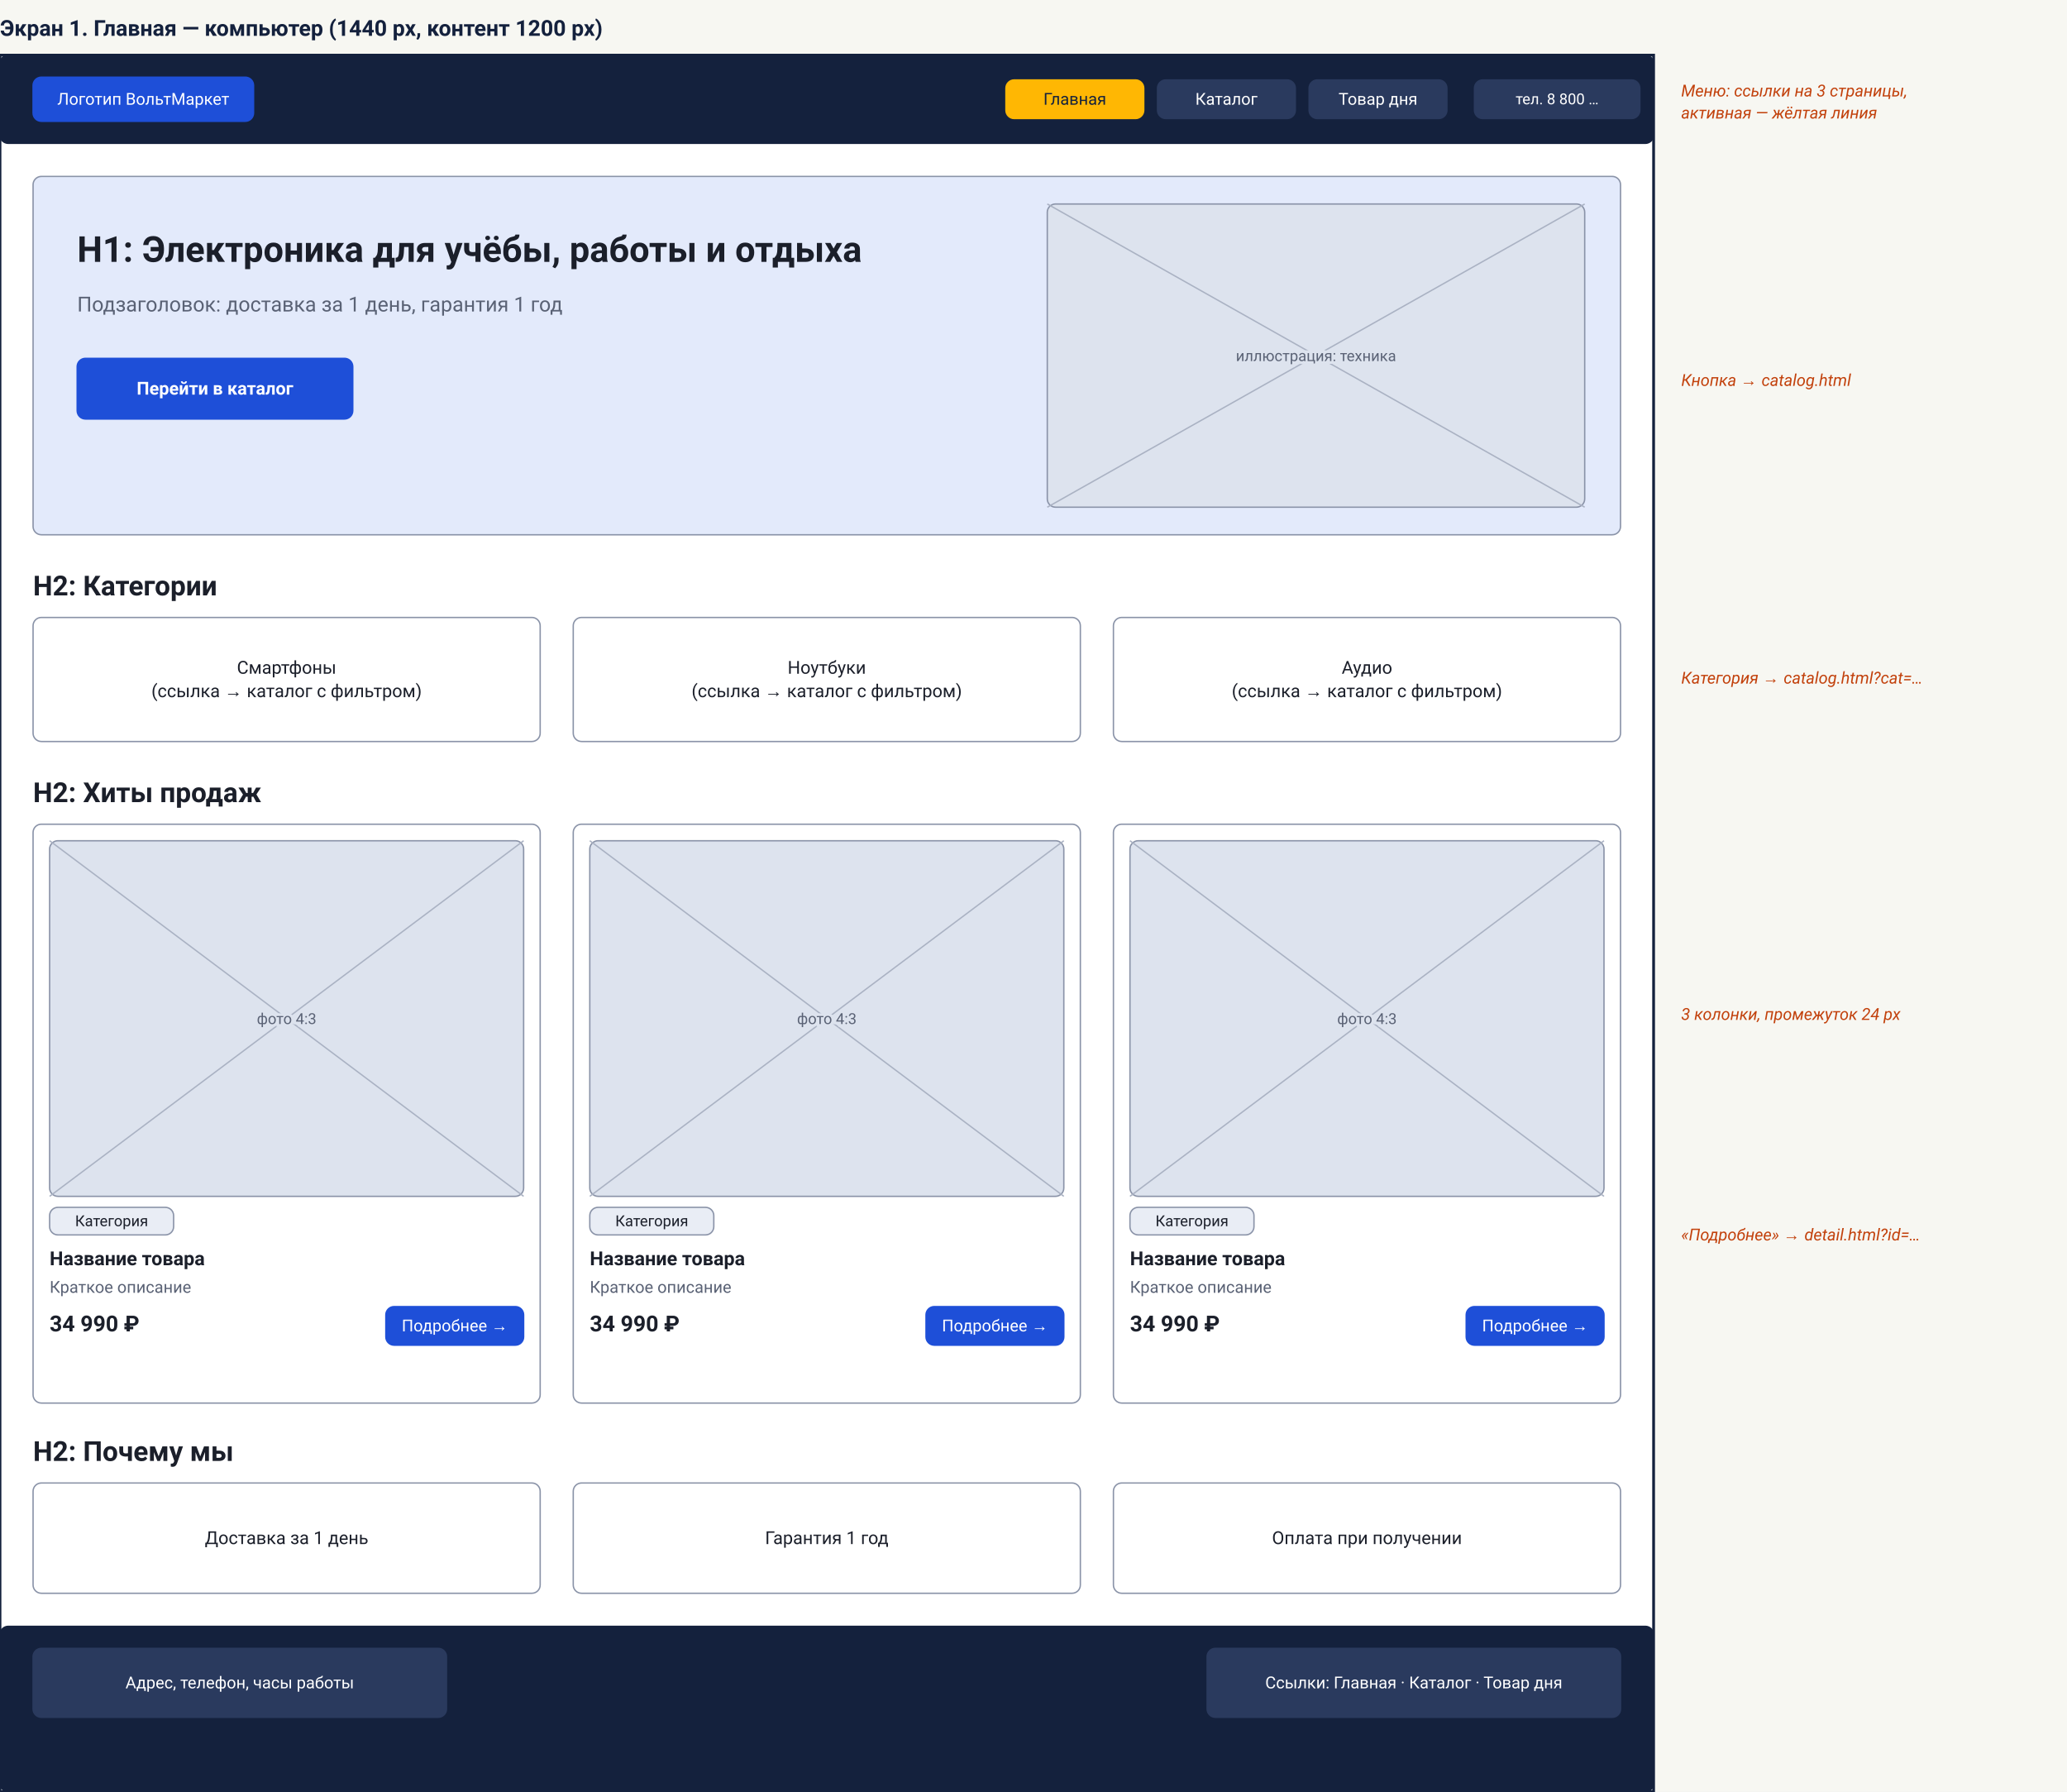
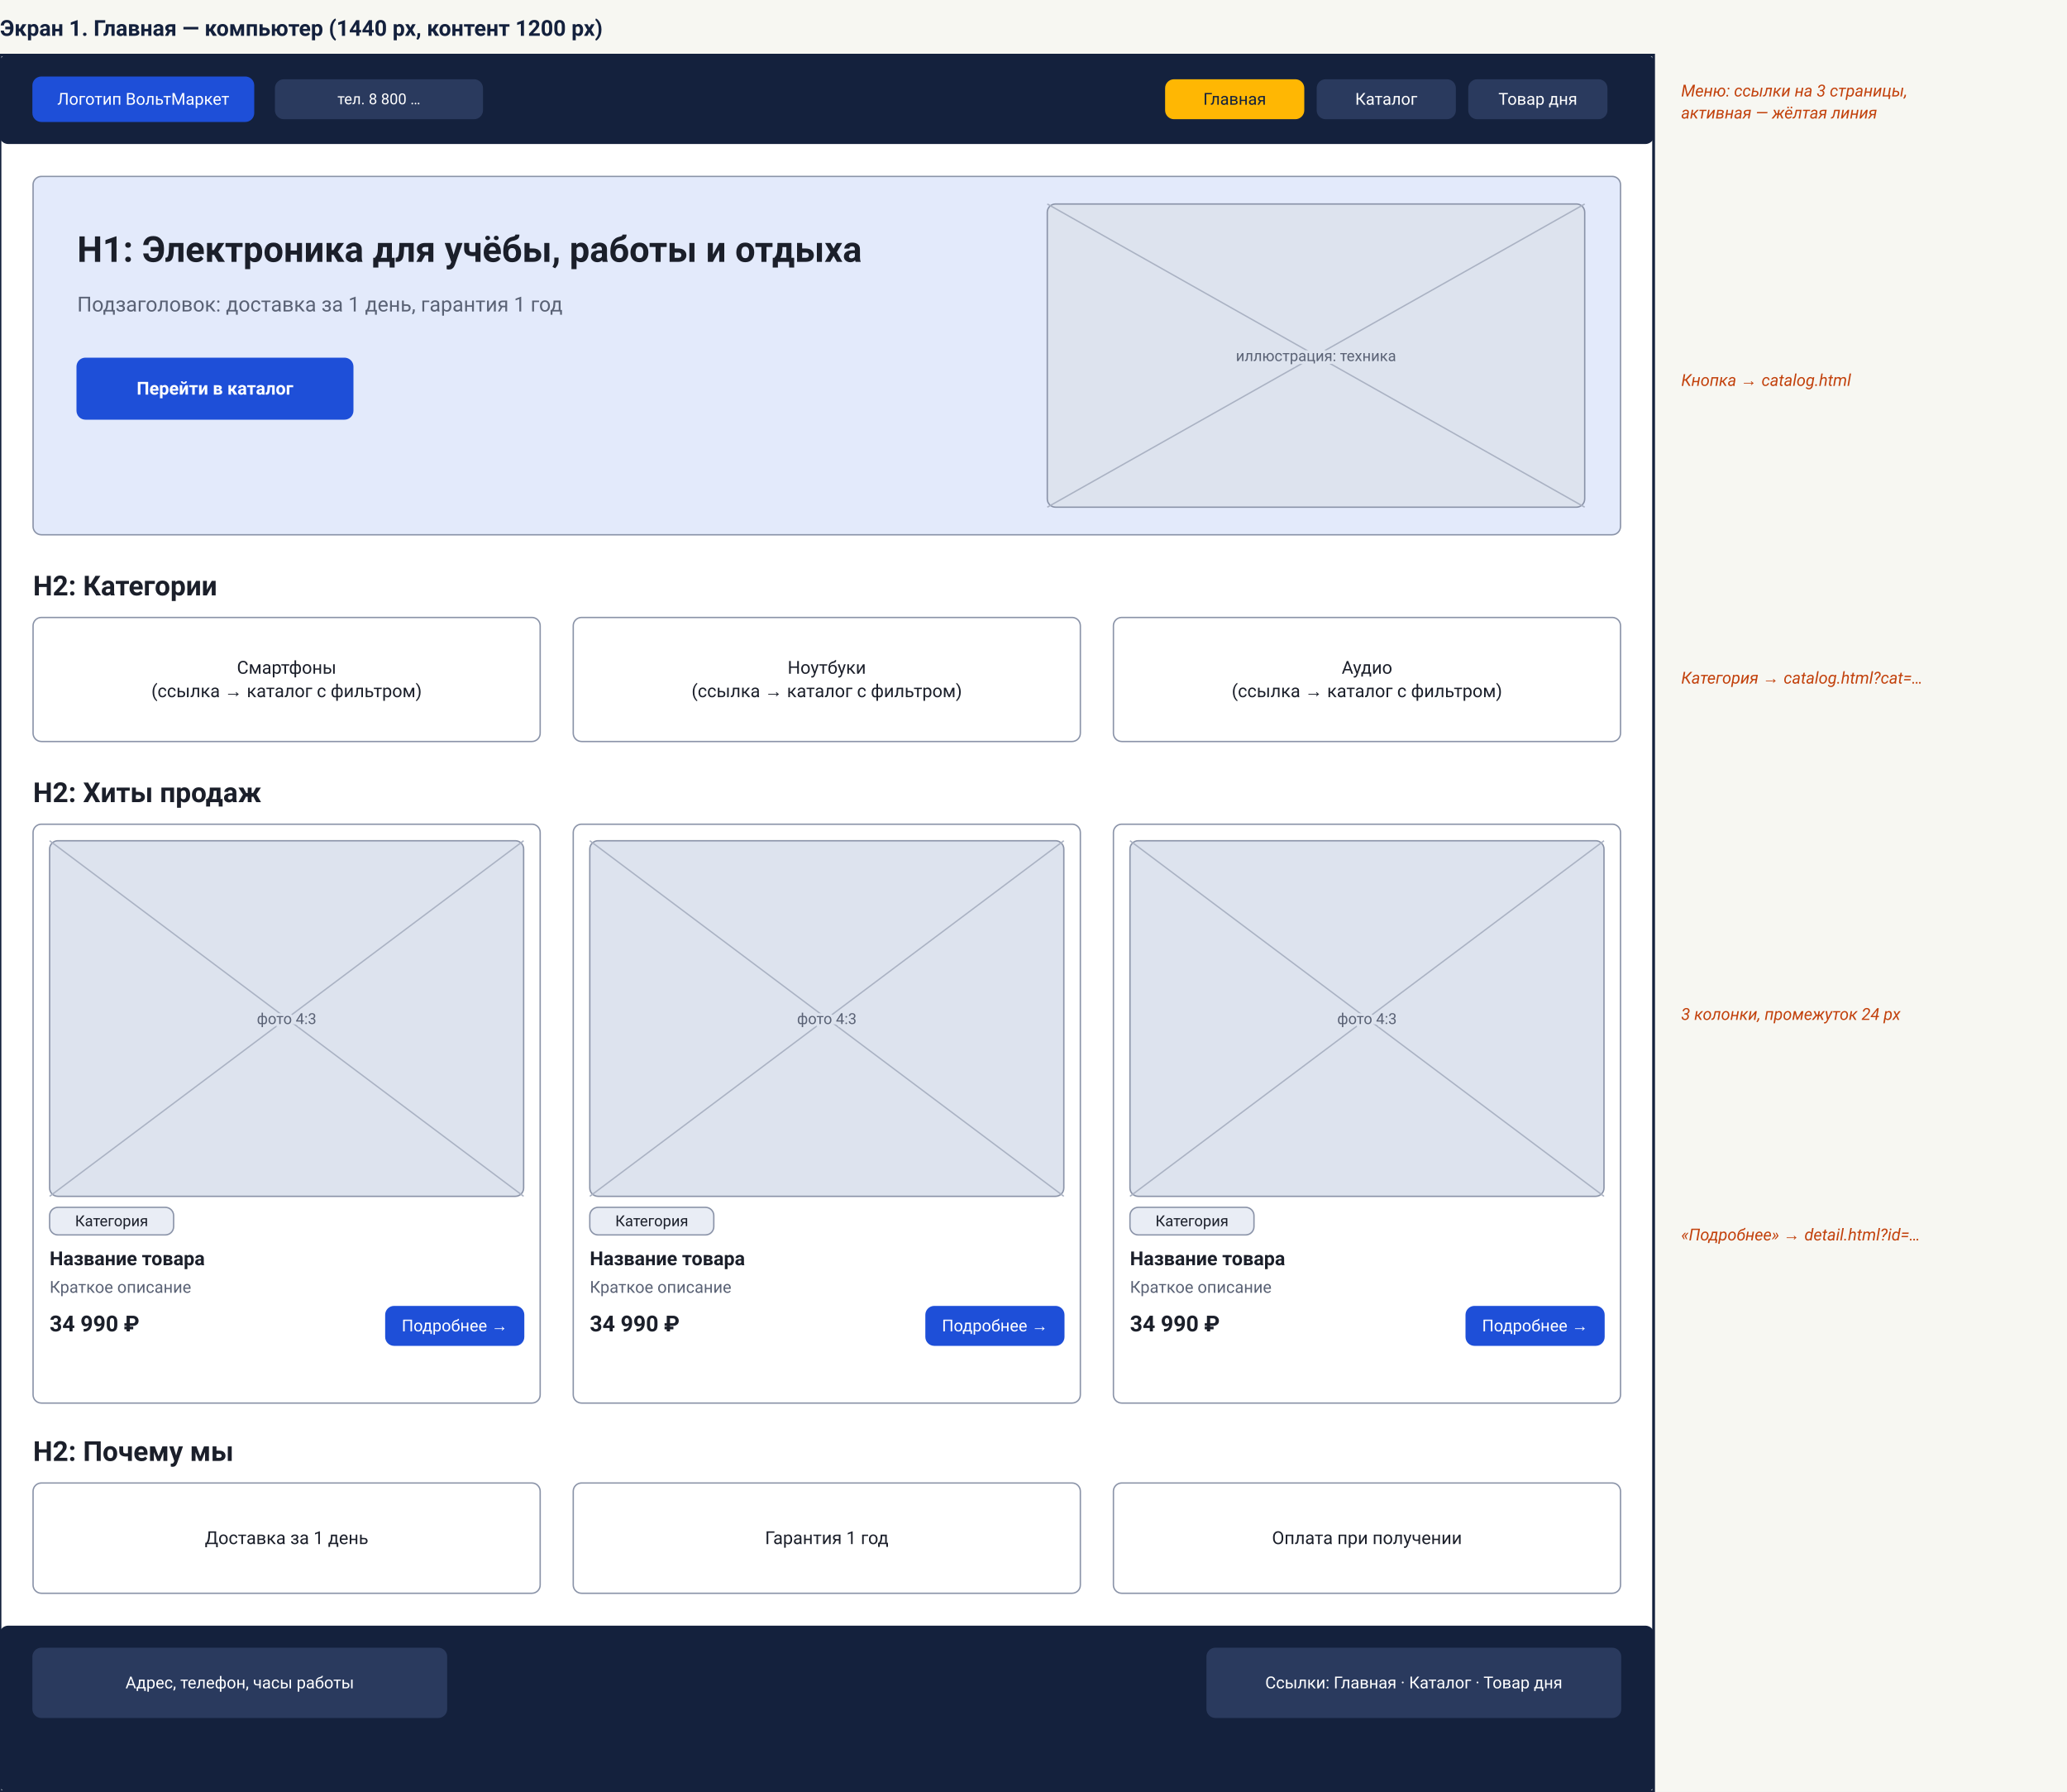
<svg xmlns="http://www.w3.org/2000/svg" width="1500" height="1300" viewBox="0 -40 1500 1300" font-family="Segoe UI, Roboto, Arial, sans-serif">
  <rect x="0" y="-40" width="1500" height="1300" fill="#F7F7F2" />
  <text x="0" y="-14" font-size="16" font-weight="700" fill="#14213D">Экран 1. Главная — компьютер (1440 px, контент 1200 px)</text>
  <rect x="0" y="0" width="1200" height="1260" fill="#ffffff" stroke="#14213D" stroke-width="2" />
  <rect x="0" y="0" width="1200" height="64" rx="6" fill="#14213D" stroke="#14213D" />
  <rect x="24" y="16" width="160" height="32" rx="6" fill="#1E4FD8" stroke="#1E4FD8" />
  <text x="104.0" y="36.0" text-anchor="middle" font-size="12" fill="#fff">Логотип ВольтМаркет</text>
-   <rect x="730" y="18" width="100" height="28" rx="6" fill="#FFB703" stroke="#FFB703" />
-   <text x="780.0" y="36.0" text-anchor="middle" font-size="12" fill="#14213D">Главная</text>
-   <rect x="840" y="18" width="100" height="28" rx="6" fill="#2A3A5E" stroke="#2A3A5E" />
-   <text x="890.0" y="36.0" text-anchor="middle" font-size="12" fill="#fff">Каталог</text>
-   <rect x="950" y="18" width="100" height="28" rx="6" fill="#2A3A5E" stroke="#2A3A5E" />
-   <text x="1000.0" y="36.0" text-anchor="middle" font-size="12" fill="#fff">Товар дня</text>
-   <rect x="1070" y="18" width="120" height="28" rx="6" fill="#2A3A5E" stroke="#2A3A5E" />
-   <text x="1130.0" y="35.667" text-anchor="middle" font-size="11" fill="#fff">тел. 8 800 …</text>
+   <rect x="200" y="18" width="150" height="28" rx="6" fill="#2A3A5E" stroke="#2A3A5E" />
+   <text x="275.0" y="35.667" text-anchor="middle" font-size="11" fill="#fff">тел. 8 800 …</text>
+   <rect x="846" y="18" width="100" height="28" rx="6" fill="#FFB703" stroke="#FFB703" />
+   <text x="896.0" y="36.0" text-anchor="middle" font-size="12" fill="#14213D">Главная</text>
+   <rect x="956" y="18" width="100" height="28" rx="6" fill="#2A3A5E" stroke="#2A3A5E" />
+   <text x="1006.0" y="36.0" text-anchor="middle" font-size="12" fill="#fff">Каталог</text>
+   <rect x="1066" y="18" width="100" height="28" rx="6" fill="#2A3A5E" stroke="#2A3A5E" />
+   <text x="1116.0" y="36.0" text-anchor="middle" font-size="12" fill="#fff">Товар дня</text>
  <rect x="24" y="88" width="1152" height="260" rx="6" fill="#E3EAFB" stroke="#8A93A8" />
  <text x="56" y="150" font-size="26" font-weight="700" fill="#1B1F2A" text-anchor="start">H1: Электроника для учёбы, работы и отдыха</text>
  <text x="56" y="186" font-size="15" fill="#5A6275" text-anchor="start">Подзаголовок: доставка за 1 день, гарантия 1 год</text>
  <rect x="56" y="220" width="200" height="44" rx="6" fill="#1E4FD8" stroke="#1E4FD8" />
  <text x="156.0" y="246.333" text-anchor="middle" font-size="13" font-weight="700" fill="#fff">Перейти в каталог</text>
  <rect x="760" y="108" width="390" height="220" rx="6" fill="#DDE3EE" stroke="#8A93A8" />
  <line x1="760" y1="108" x2="1150" y2="328" stroke="#AAB2C3" />
  <line x1="1150" y1="108" x2="760" y2="328" stroke="#AAB2C3" />
  <text x="955.0" y="222.0" text-anchor="middle" font-size="11" fill="#5A6275" style="paint-order:stroke" stroke="#DDE3EE" stroke-width="4">иллюстрация: техника</text>
  <text x="24" y="392" font-size="20" font-weight="700" fill="#1B1F2A" text-anchor="start">H2: Категории</text>
  <rect x="24" y="408" width="368" height="90" rx="6" fill="#fff" stroke="#8A93A8" />
  <text x="208.0" y="448.833" text-anchor="middle" font-size="13" fill="#1B1F2A">Смартфоны</text>
  <text x="208.0" y="465.833" text-anchor="middle" font-size="13" fill="#1B1F2A">(ссылка → каталог с фильтром)</text>
  <rect x="416" y="408" width="368" height="90" rx="6" fill="#fff" stroke="#8A93A8" />
  <text x="600.0" y="448.833" text-anchor="middle" font-size="13" fill="#1B1F2A">Ноутбуки</text>
  <text x="600.0" y="465.833" text-anchor="middle" font-size="13" fill="#1B1F2A">(ссылка → каталог с фильтром)</text>
  <rect x="808" y="408" width="368" height="90" rx="6" fill="#fff" stroke="#8A93A8" />
  <text x="992.0" y="448.833" text-anchor="middle" font-size="13" fill="#1B1F2A">Аудио</text>
  <text x="992.0" y="465.833" text-anchor="middle" font-size="13" fill="#1B1F2A">(ссылка → каталог с фильтром)</text>
  <text x="24" y="542" font-size="20" font-weight="700" fill="#1B1F2A" text-anchor="start">H2: Хиты продаж</text>
  <rect x="24" y="558" width="368" height="420" rx="6" fill="#fff" stroke="#8A93A8" />
  <rect x="36" y="570" width="344" height="258" rx="6" fill="#DDE3EE" stroke="#8A93A8" />
  <line x1="36" y1="570" x2="380" y2="828" stroke="#AAB2C3" />
  <line x1="380" y1="570" x2="36" y2="828" stroke="#AAB2C3" />
  <text x="208.0" y="703.0" text-anchor="middle" font-size="11" fill="#5A6275" style="paint-order:stroke" stroke="#DDE3EE" stroke-width="4">фото 4:3</text>
  <rect x="36" y="836" width="90" height="20" rx="6" fill="#E9EDF5" stroke="#8A93A8" />
  <text x="81.0" y="849.667" text-anchor="middle" font-size="11" fill="#1B1F2A">Категория</text>
  <text x="36" y="878" font-size="14" font-weight="700" fill="#1B1F2A" text-anchor="start">Название товара</text>
  <text x="36" y="898" font-size="12" fill="#5A6275" text-anchor="start">Краткое описание</text>
  <text x="36" y="926" font-size="16" font-weight="700" fill="#1B1F2A" text-anchor="start">34 990 ₽</text>
  <rect x="280" y="908" width="100" height="28" rx="6" fill="#1E4FD8" stroke="#1E4FD8" />
  <text x="330.0" y="926.0" text-anchor="middle" font-size="12" fill="#fff">Подробнее →</text>
  <rect x="416" y="558" width="368" height="420" rx="6" fill="#fff" stroke="#8A93A8" />
  <rect x="428" y="570" width="344" height="258" rx="6" fill="#DDE3EE" stroke="#8A93A8" />
  <line x1="428" y1="570" x2="772" y2="828" stroke="#AAB2C3" />
  <line x1="772" y1="570" x2="428" y2="828" stroke="#AAB2C3" />
  <text x="600.0" y="703.0" text-anchor="middle" font-size="11" fill="#5A6275" style="paint-order:stroke" stroke="#DDE3EE" stroke-width="4">фото 4:3</text>
  <rect x="428" y="836" width="90" height="20" rx="6" fill="#E9EDF5" stroke="#8A93A8" />
  <text x="473.0" y="849.667" text-anchor="middle" font-size="11" fill="#1B1F2A">Категория</text>
  <text x="428" y="878" font-size="14" font-weight="700" fill="#1B1F2A" text-anchor="start">Название товара</text>
  <text x="428" y="898" font-size="12" fill="#5A6275" text-anchor="start">Краткое описание</text>
  <text x="428" y="926" font-size="16" font-weight="700" fill="#1B1F2A" text-anchor="start">34 990 ₽</text>
  <rect x="672" y="908" width="100" height="28" rx="6" fill="#1E4FD8" stroke="#1E4FD8" />
  <text x="722.0" y="926.0" text-anchor="middle" font-size="12" fill="#fff">Подробнее →</text>
  <rect x="808" y="558" width="368" height="420" rx="6" fill="#fff" stroke="#8A93A8" />
  <rect x="820" y="570" width="344" height="258" rx="6" fill="#DDE3EE" stroke="#8A93A8" />
  <line x1="820" y1="570" x2="1164" y2="828" stroke="#AAB2C3" />
  <line x1="1164" y1="570" x2="820" y2="828" stroke="#AAB2C3" />
  <text x="992.0" y="703.0" text-anchor="middle" font-size="11" fill="#5A6275" style="paint-order:stroke" stroke="#DDE3EE" stroke-width="4">фото 4:3</text>
  <rect x="820" y="836" width="90" height="20" rx="6" fill="#E9EDF5" stroke="#8A93A8" />
  <text x="865.0" y="849.667" text-anchor="middle" font-size="11" fill="#1B1F2A">Категория</text>
  <text x="820" y="878" font-size="14" font-weight="700" fill="#1B1F2A" text-anchor="start">Название товара</text>
  <text x="820" y="898" font-size="12" fill="#5A6275" text-anchor="start">Краткое описание</text>
  <text x="820" y="926" font-size="16" font-weight="700" fill="#1B1F2A" text-anchor="start">34 990 ₽</text>
  <rect x="1064" y="908" width="100" height="28" rx="6" fill="#1E4FD8" stroke="#1E4FD8" />
  <text x="1114.0" y="926.0" text-anchor="middle" font-size="12" fill="#fff">Подробнее →</text>
  <text x="24" y="1020" font-size="20" font-weight="700" fill="#1B1F2A" text-anchor="start">H2: Почему мы</text>
  <rect x="24" y="1036" width="368" height="80" rx="6" fill="#fff" stroke="#8A93A8" />
  <text x="208.0" y="1080.333" text-anchor="middle" font-size="13" fill="#1B1F2A">Доставка за 1 день</text>
  <rect x="416" y="1036" width="368" height="80" rx="6" fill="#fff" stroke="#8A93A8" />
  <text x="600.0" y="1080.333" text-anchor="middle" font-size="13" fill="#1B1F2A">Гарантия 1 год</text>
  <rect x="808" y="1036" width="368" height="80" rx="6" fill="#fff" stroke="#8A93A8" />
  <text x="992.0" y="1080.333" text-anchor="middle" font-size="13" fill="#1B1F2A">Оплата при получении</text>
  <rect x="0" y="1140" width="1200" height="120" rx="6" fill="#14213D" stroke="#14213D" />
  <rect x="24" y="1156" width="300" height="50" rx="6" fill="#2A3A5E" stroke="#2A3A5E" />
  <text x="174.0" y="1185.0" text-anchor="middle" font-size="12" fill="#fff">Адрес, телефон, часы работы</text>
  <rect x="876" y="1156" width="300" height="50" rx="6" fill="#2A3A5E" stroke="#2A3A5E" />
  <text x="1026.0" y="1185.0" text-anchor="middle" font-size="12" fill="#fff">Ссылки: Главная · Каталог · Товар дня</text>
  <text x="1220" y="240" font-size="12" fill="#C2410C" text-anchor="start" font-style="italic">Кнопка → catalog.html</text>
  <text x="1220" y="456" font-size="12" fill="#C2410C" text-anchor="start" font-style="italic">Категория → catalog.html?cat=…</text>
  <text x="1220" y="700" font-size="12" fill="#C2410C" text-anchor="start" font-style="italic">3 колонки, промежуток 24 px</text>
  <text x="1220" y="860" font-size="12" fill="#C2410C" text-anchor="start" font-style="italic">«Подробнее» → detail.html?id=…</text>
  <text x="1220" y="30" font-size="12" fill="#C2410C" text-anchor="start" font-style="italic">Меню: ссылки на 3 страницы,</text>
  <text x="1220" y="46" font-size="12" fill="#C2410C" text-anchor="start" font-style="italic">активная — жёлтая линия</text>
</svg>
